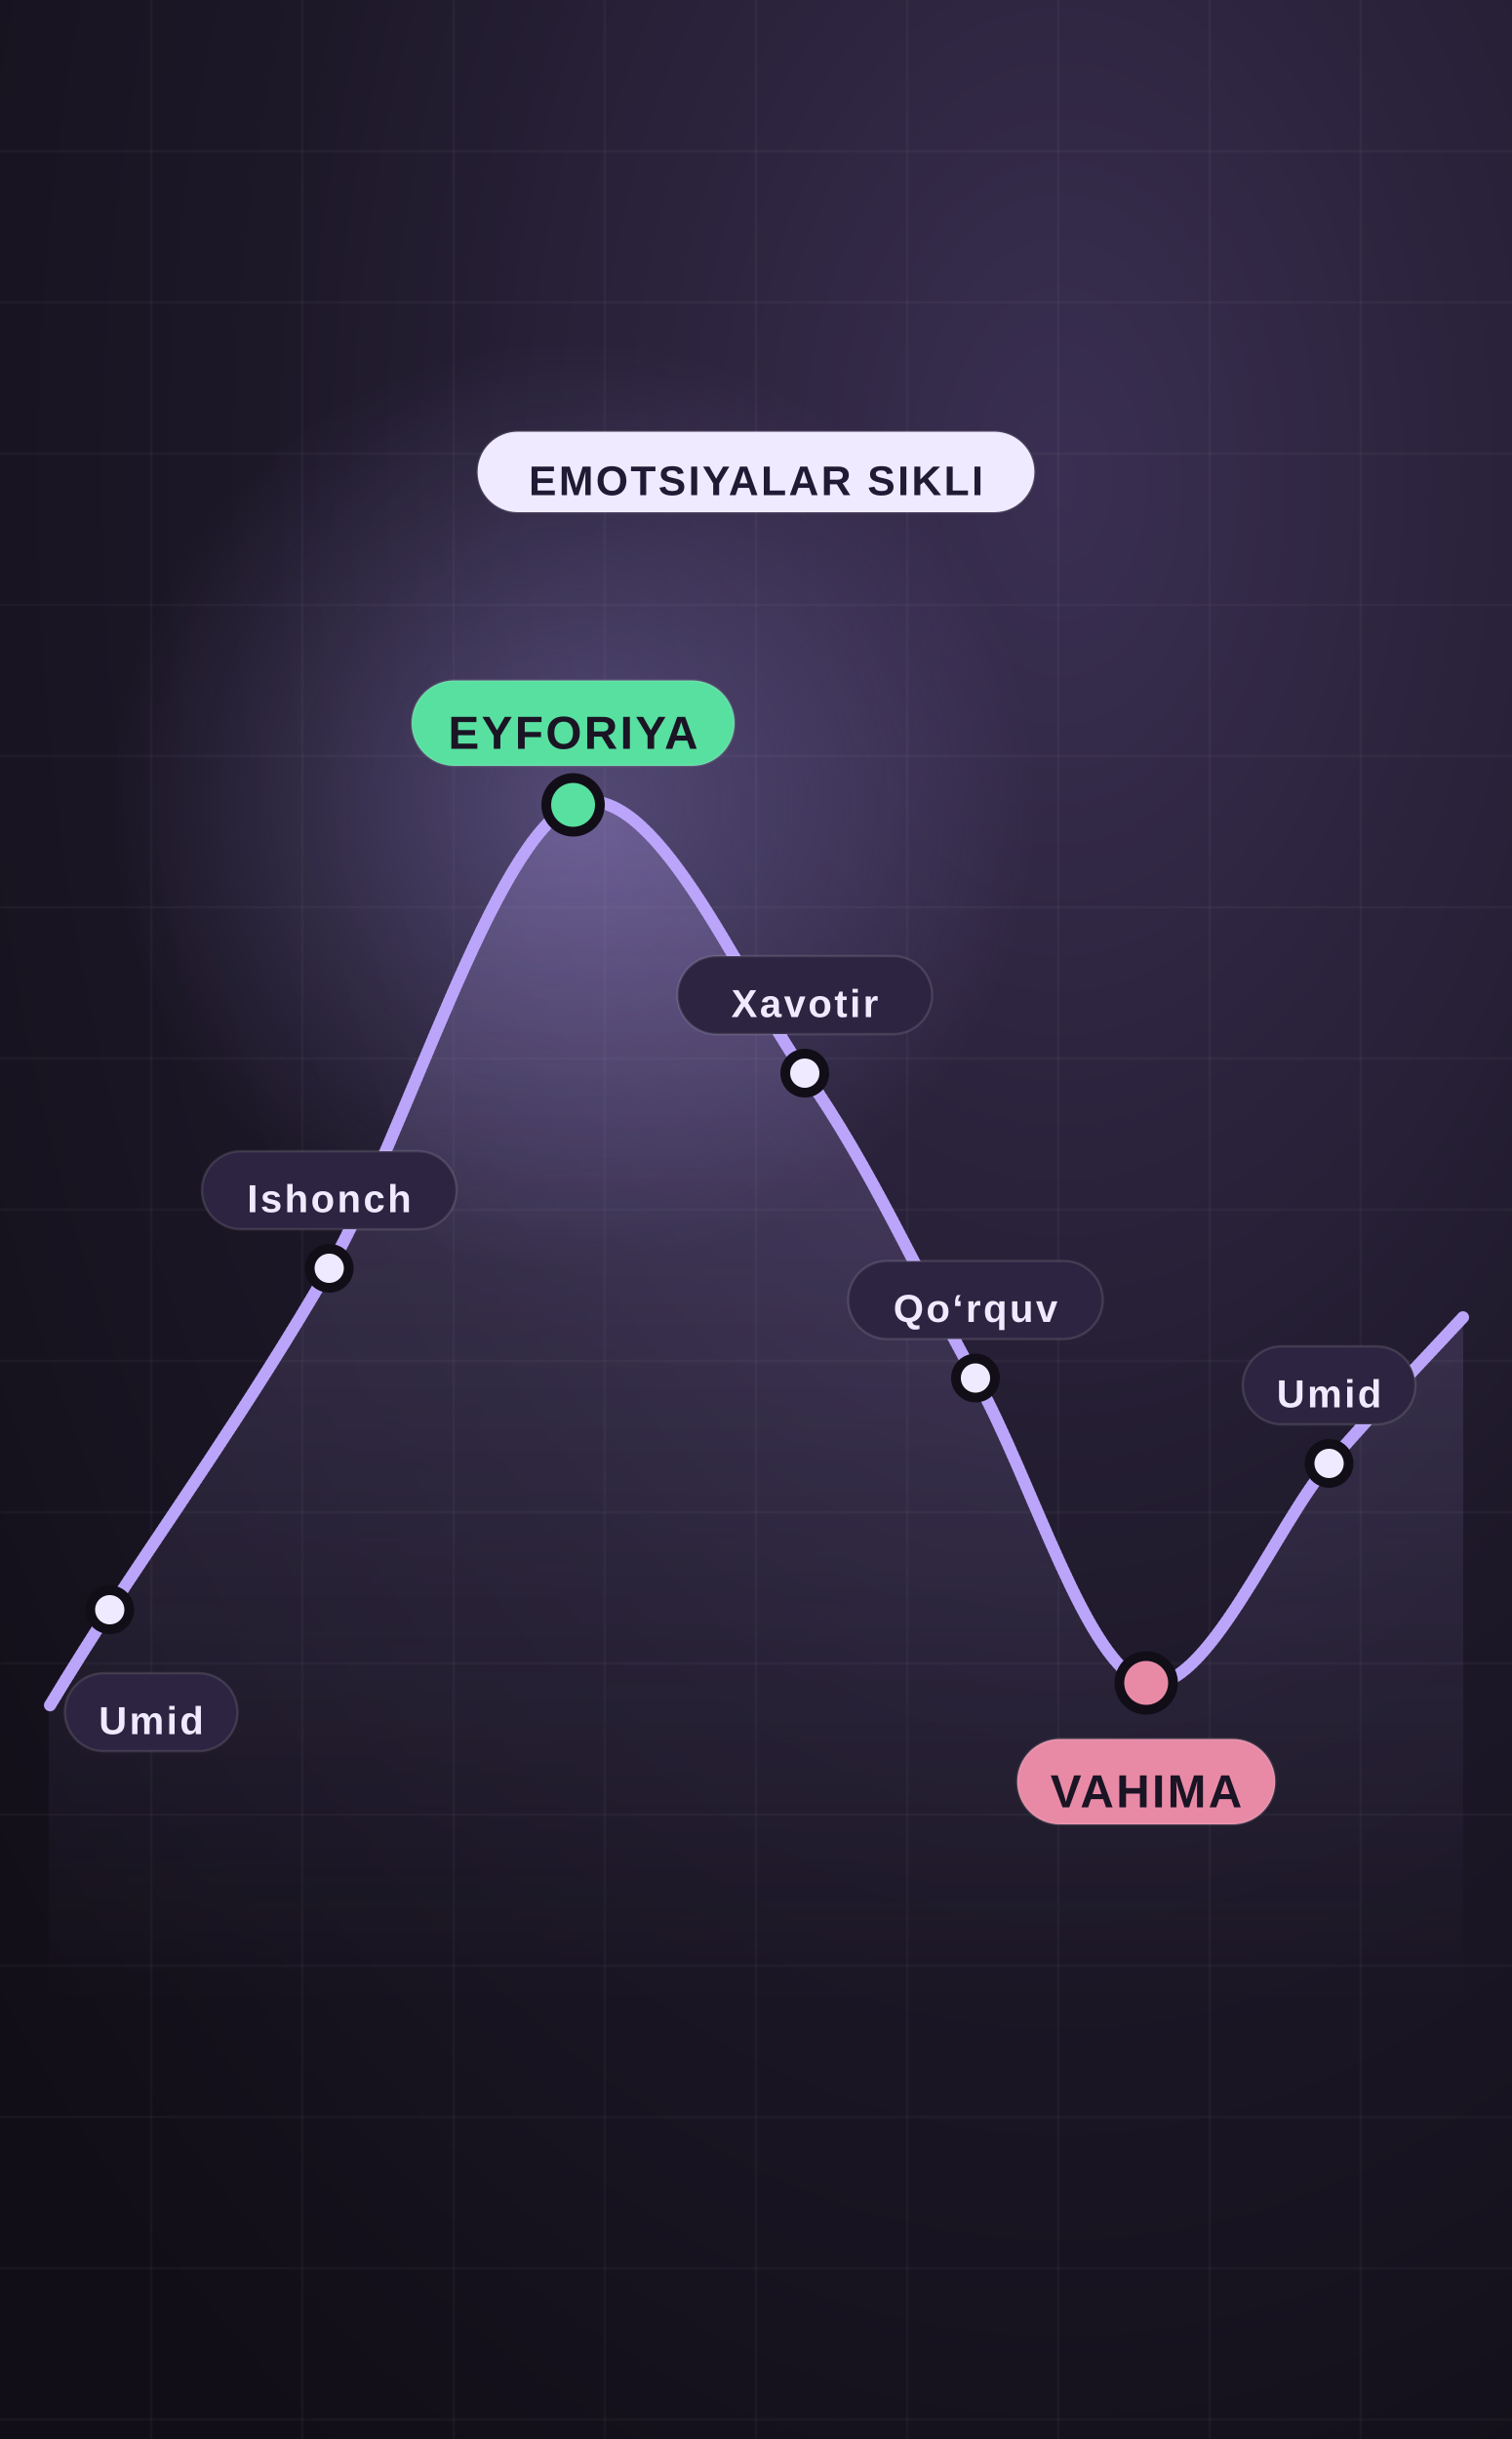
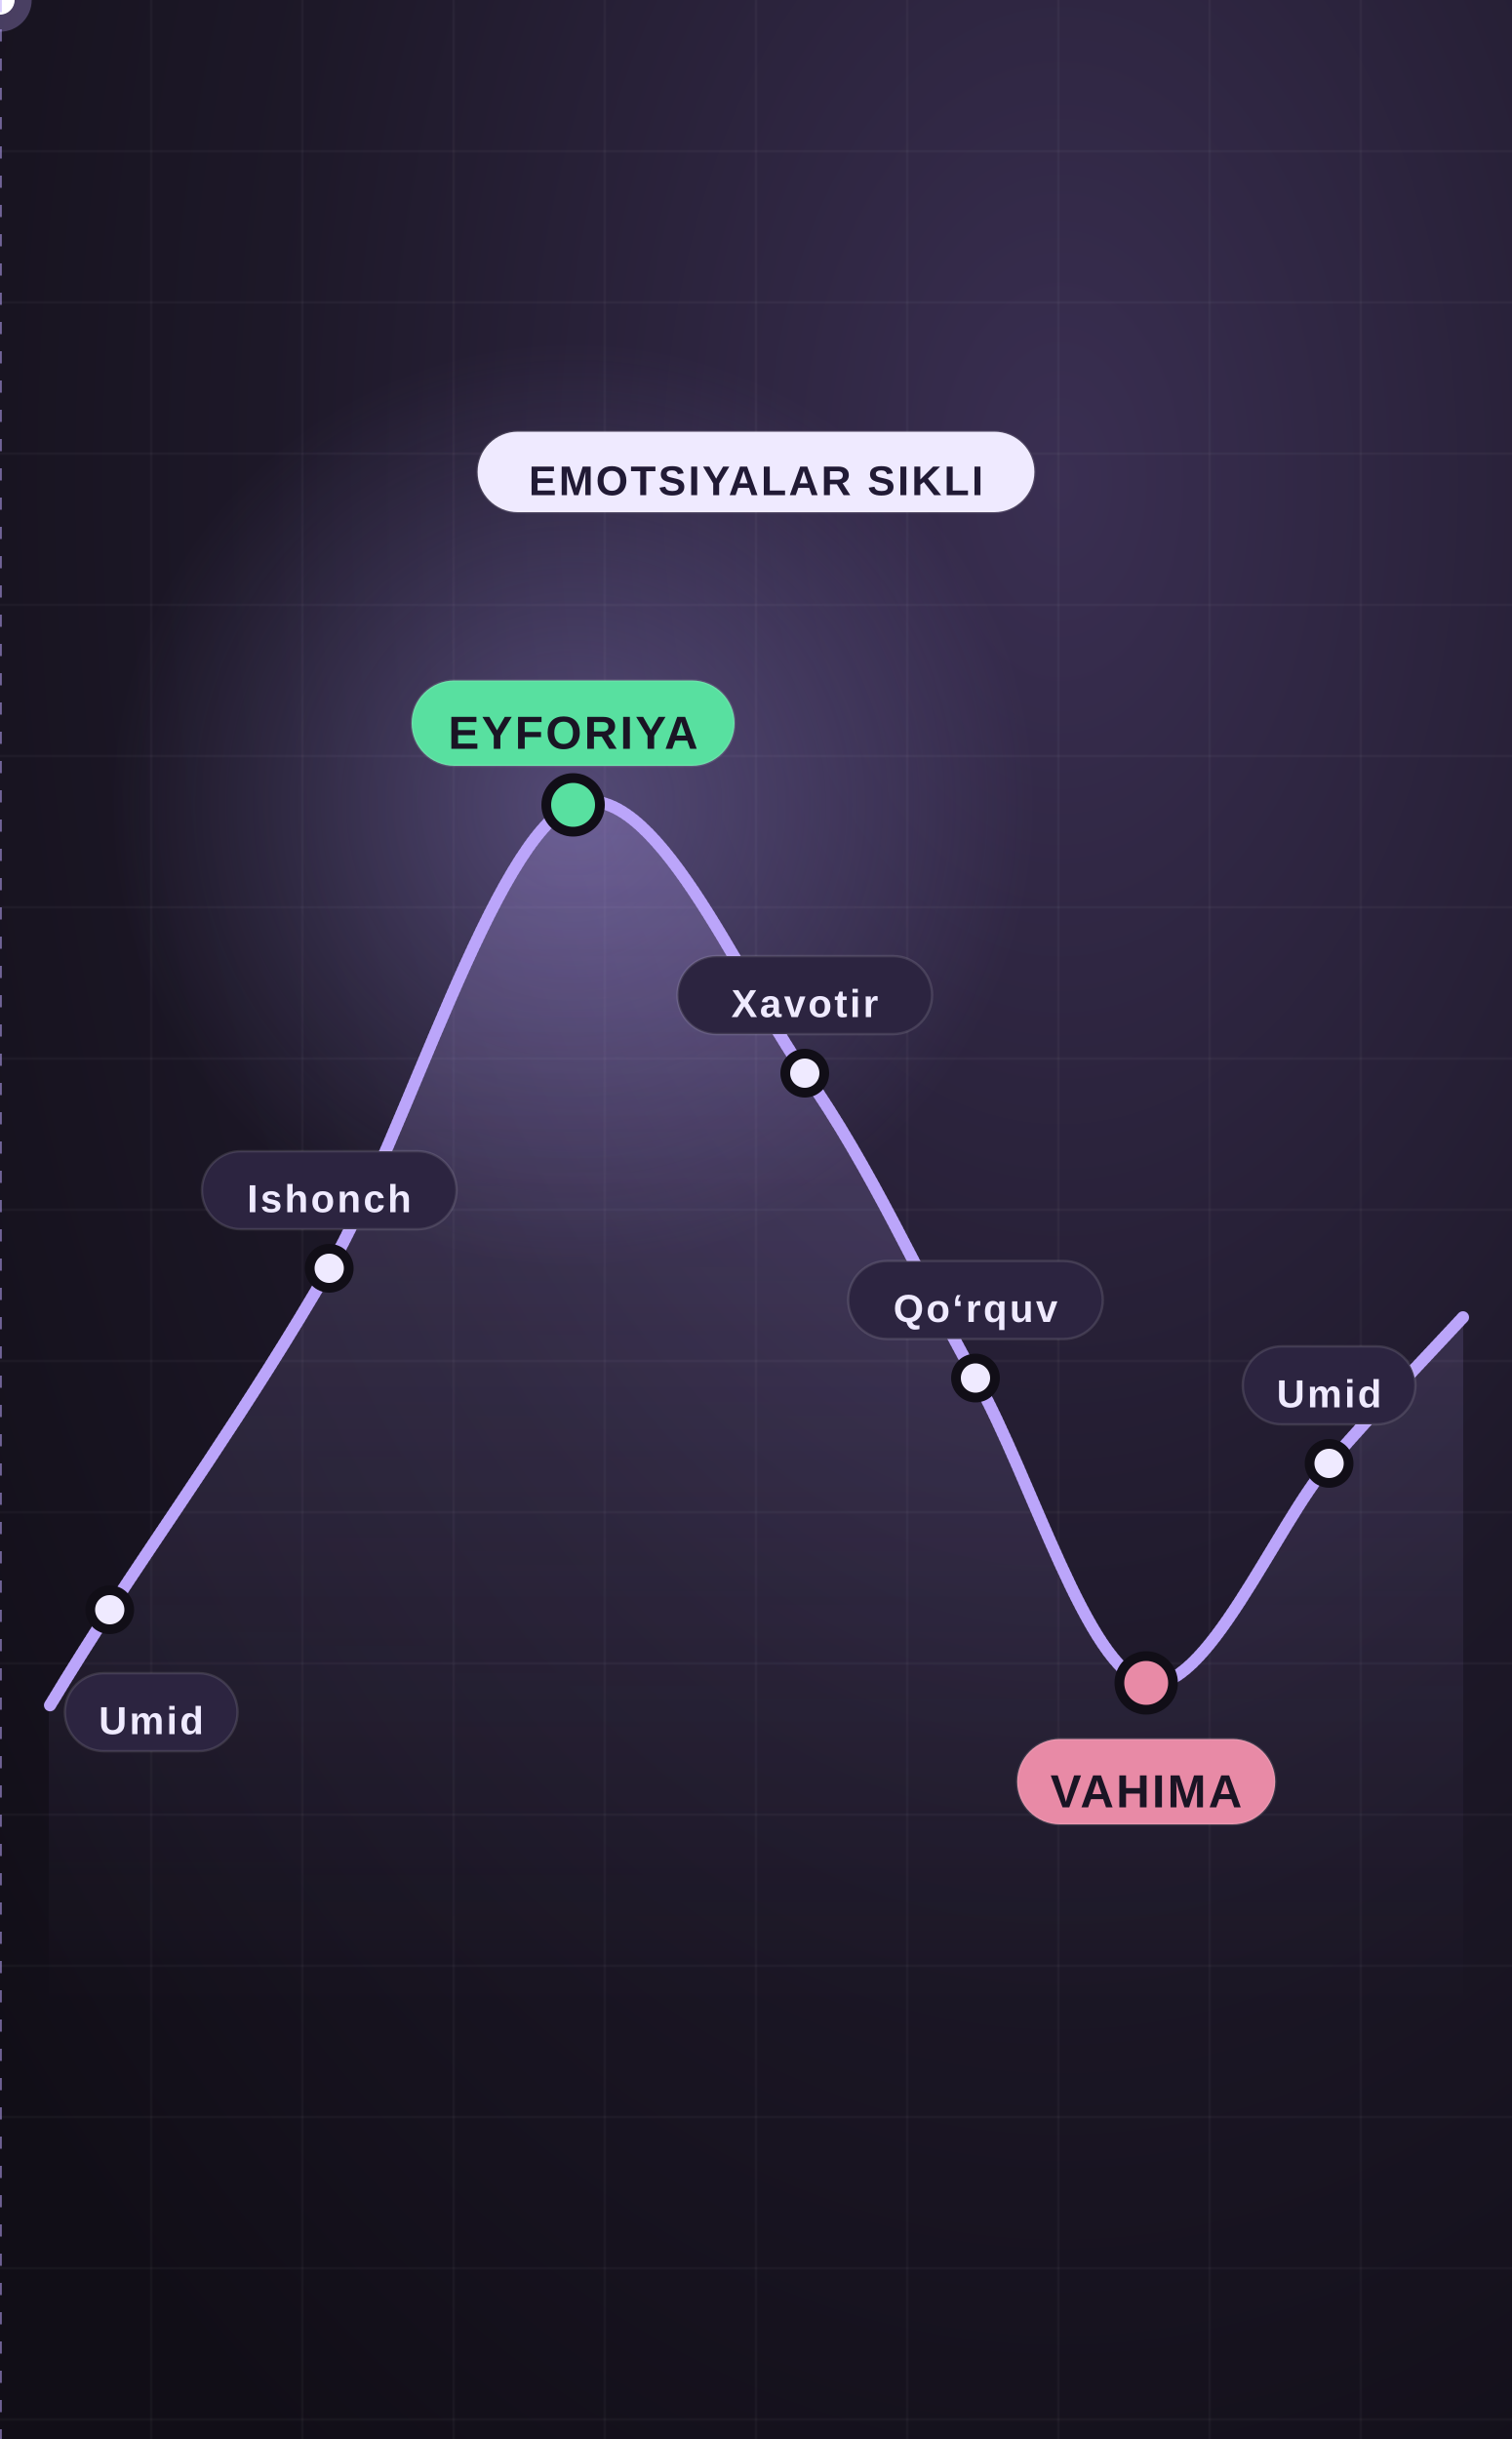
<svg xmlns="http://www.w3.org/2000/svg" width="620" height="1000" viewBox="0 0 620 1000">
  <style>
text{font-family:Arial,Helvetica,"Liberation Sans",sans-serif}
@keyframes grow{from{transform:scaleY(.05);opacity:0}to{transform:none;opacity:1}}
@keyframes live{0%,100%{transform:none}50%{transform:scaleY(1.22)}}
@keyframes flo{0%,100%{transform:translateY(0)}50%{transform:translateY(-6px)}}
@keyframes br{0%,100%{opacity:.7;transform:scale(1)}50%{opacity:1;transform:scale(1.1)}}
@keyframes march{to{stroke-dashoffset:-60}}
@keyframes draw{0%{stroke-dashoffset:1;opacity:1}38%{stroke-dashoffset:0}86%{stroke-dashoffset:0;opacity:1}96%{opacity:0}100%{stroke-dashoffset:1;opacity:0}}
@keyframes bob{0%,100%{transform:none}50%{transform:scaleY(.72)}}
@keyframes dp{0%,100%{transform:scale(1)}50%{transform:scale(1.18)}}
@keyframes hl{0%,100%{opacity:.35}50%{opacity:1}}
@keyframes rin{from{opacity:0;transform:translateX(-18px)}to{opacity:1;transform:none}}
@keyframes bobx{0%,100%{transform:none}50%{transform:scaleX(.78)}}
.row{animation:rin .8s cubic-bezier(.2,.8,.2,1) both}
.barx{transform-box:fill-box;animation:bobx 2.6s ease-in-out infinite}
.cd,.bar,.dot,.glow{transform-box:fill-box}
- .cd{transform-origin:50% 100%;animation:grow .7s cubic-bezier(.2,.8,.2,1) both}
- .cd.live{transform-origin:50% 50%;animation:grow .7s cubic-bezier(.2,.8,.2,1) both,live 1.8s ease-in-out 1.6s infinite}
+ @keyframes wave{0%,100%{transform:none}50%{transform:scaleY(.78)}}
+ .cd{transform-origin:50% 100%;animation:grow .7s cubic-bezier(.2,.8,.2,1) both,wave 2.8s ease-in-out infinite}
+ .cd.live{transform-origin:50% 50%;animation:grow .7s cubic-bezier(.2,.8,.2,1) both,live 1.6s ease-in-out infinite}
+ @keyframes scan{from{transform:translateX(-90px)}to{transform:translateX(710px)}}
+ .scan{animation:scan 6.5s cubic-bezier(.45,0,.55,1) infinite}
.chip{animation:flo 4.5s ease-in-out infinite}
.glow{transform-origin:50% 50%;animation:br 6s ease-in-out infinite}
.dash{animation:march 3.2s linear infinite}
.draw{stroke-dasharray:1;stroke-dashoffset:1;animation:draw 8s cubic-bezier(.4,0,.2,1) .3s infinite}
.bar{transform-origin:50% 100%;animation:bob 2.4s ease-in-out infinite}
.dot{transform-origin:50% 50%;animation:dp 2.2s ease-in-out infinite}
.hl{animation:hl 2.2s ease-in-out infinite}
- @media (prefers-reduced-motion:reduce){*{animation:none!important}.draw{stroke-dasharray:none;stroke-dashoffset:0}}
+ @media (prefers-reduced-motion:reduce){*{animation:none!important}.draw{stroke-dasharray:none;stroke-dashoffset:0}.scan,.mdot{display:none}}
</style>
  <defs>
    <radialGradient id="bg" cx="70%" cy="20%" r="95%">
      <stop offset="0" stop-color="#3a2f52" />
      <stop offset=".55" stop-color="#1d1828" />
      <stop offset="1" stop-color="#110e17" />
    </radialGradient>
    <radialGradient id="glow" cx="50%" cy="50%" r="50%">
      <stop offset="0" stop-color="#a697eb" stop-opacity=".35" />
      <stop offset="1" stop-color="#a697eb" stop-opacity="0" />
    </radialGradient>
+     <linearGradient id="scanG" x1="0" y1="0" x2="1" y2="0">
+       <stop offset="0" stop-color="#bba5fa" stop-opacity="0" />
+       <stop offset="1" stop-color="#bba5fa" stop-opacity=".2" />
+     </linearGradient>
    <linearGradient id="fadeUp" x1="0" y1="0" x2="0" y2="1">
      <stop offset="0" stop-color="#bba5fa" stop-opacity=".35" />
      <stop offset="1" stop-color="#bba5fa" stop-opacity="0" />
    </linearGradient>
  </defs>
  <rect width="620" height="1000" fill="url(#bg)" />
  <line x1="62" y1="0" x2="62" y2="1000" stroke="#fff" stroke-opacity=".035" />
  <line x1="124" y1="0" x2="124" y2="1000" stroke="#fff" stroke-opacity=".035" />
  <line x1="186" y1="0" x2="186" y2="1000" stroke="#fff" stroke-opacity=".035" />
  <line x1="248" y1="0" x2="248" y2="1000" stroke="#fff" stroke-opacity=".035" />
  <line x1="310" y1="0" x2="310" y2="1000" stroke="#fff" stroke-opacity=".035" />
  <line x1="372" y1="0" x2="372" y2="1000" stroke="#fff" stroke-opacity=".035" />
  <line x1="434" y1="0" x2="434" y2="1000" stroke="#fff" stroke-opacity=".035" />
  <line x1="496" y1="0" x2="496" y2="1000" stroke="#fff" stroke-opacity=".035" />
  <line x1="558" y1="0" x2="558" y2="1000" stroke="#fff" stroke-opacity=".035" />
  <line x1="0" y1="62" x2="620" y2="62" stroke="#fff" stroke-opacity=".035" />
  <line x1="0" y1="124" x2="620" y2="124" stroke="#fff" stroke-opacity=".035" />
  <line x1="0" y1="186" x2="620" y2="186" stroke="#fff" stroke-opacity=".035" />
  <line x1="0" y1="248" x2="620" y2="248" stroke="#fff" stroke-opacity=".035" />
  <line x1="0" y1="310" x2="620" y2="310" stroke="#fff" stroke-opacity=".035" />
  <line x1="0" y1="372" x2="620" y2="372" stroke="#fff" stroke-opacity=".035" />
  <line x1="0" y1="434" x2="620" y2="434" stroke="#fff" stroke-opacity=".035" />
  <line x1="0" y1="496" x2="620" y2="496" stroke="#fff" stroke-opacity=".035" />
  <line x1="0" y1="558" x2="620" y2="558" stroke="#fff" stroke-opacity=".035" />
  <line x1="0" y1="620" x2="620" y2="620" stroke="#fff" stroke-opacity=".035" />
  <line x1="0" y1="682" x2="620" y2="682" stroke="#fff" stroke-opacity=".035" />
  <line x1="0" y1="744" x2="620" y2="744" stroke="#fff" stroke-opacity=".035" />
  <line x1="0" y1="806" x2="620" y2="806" stroke="#fff" stroke-opacity=".035" />
  <line x1="0" y1="868" x2="620" y2="868" stroke="#fff" stroke-opacity=".035" />
  <line x1="0" y1="930" x2="620" y2="930" stroke="#fff" stroke-opacity=".035" />
  <line x1="0" y1="992" x2="620" y2="992" stroke="#fff" stroke-opacity=".035" />
  <circle class="glow" cx="235" cy="330" r="190" fill="url(#glow)" />
  <path d="M20 700 C24.2 693.3, 25.8 690.0, 45 660 C64.2 630.0, 103.3 575.0, 135 520 C166.7 465.0, 202.5 343.3, 235 330 C267.5 316.7, 302.5 400.8, 330 440 C357.5 479.2, 376.7 523.3, 400 565 C423.3 606.7, 445.8 684.2, 470 690 C494.2 695.8, 523.3 625.0, 545 600 C566.7 575.0, 590.8 550.0, 600 540 L600 820 L20 820 Z" fill="url(#fadeUp)" opacity=".7" />
  <path class="draw" pathLength="1" d="M20 700 C24.2 693.3, 25.8 690.0, 45 660 C64.2 630.0, 103.3 575.0, 135 520 C166.7 465.0, 202.5 343.3, 235 330 C267.5 316.7, 302.5 400.8, 330 440 C357.5 479.2, 376.7 523.3, 400 565 C423.3 606.7, 445.8 684.2, 470 690 C494.2 695.8, 523.3 625.0, 545 600 C566.7 575.0, 590.8 550.0, 600 540" fill="none" stroke="#bba5fa" stroke-width="5" stroke-linecap="round" />
+   <g class="mdot">
+     <circle r="13" fill="#bba5fa" opacity=".3">
+       <animateMotion dur="5.5s" repeatCount="indefinite" path="M20 700 C24.2 693.3, 25.8 690.0, 45 660 C64.2 630.0, 103.3 575.0, 135 520 C166.7 465.0, 202.5 343.3, 235 330 C267.5 316.7, 302.5 400.8, 330 440 C357.5 479.2, 376.7 523.3, 400 565 C423.3 606.7, 445.8 684.2, 470 690 C494.2 695.8, 523.3 625.0, 545 600 C566.7 575.0, 590.8 550.0, 600 540" />
+     </circle>
+     <circle r="6" fill="#fff">
+       <animateMotion dur="5.5s" repeatCount="indefinite" path="M20 700 C24.2 693.3, 25.8 690.0, 45 660 C64.2 630.0, 103.3 575.0, 135 520 C166.7 465.0, 202.5 343.3, 235 330 C267.5 316.7, 302.5 400.8, 330 440 C357.5 479.2, 376.7 523.3, 400 565 C423.3 606.7, 445.8 684.2, 470 690 C494.2 695.8, 523.3 625.0, 545 600 C566.7 575.0, 590.8 550.0, 600 540" />
+     </circle>
+   </g>
  <circle class="dot" cx="45" cy="660" r="8" fill="#efeaff" stroke="#110e17" stroke-width="4" />
  <g class="chip" style="animation-delay:-3.8s">
    <rect x="26.6" y="686" width="70.8" height="32" rx="16" fill="#2c2440" stroke="#fff" stroke-opacity=".12" />
    <text x="62" y="711" text-anchor="middle" font-size="16" font-weight="700" fill="#efeaff" letter-spacing="1">Umid</text>
  </g>
  <circle class="dot" cx="135" cy="520" r="8" fill="#efeaff" stroke="#110e17" stroke-width="4" />
  <g class="chip" style="animation-delay:-2.7s">
    <rect x="82.8" y="472" width="104.4" height="32" rx="16" fill="#2c2440" stroke="#fff" stroke-opacity=".12" />
    <text x="135" y="497" text-anchor="middle" font-size="16" font-weight="700" fill="#efeaff" letter-spacing="1">Ishonch</text>
  </g>
  <circle class="dot" cx="235" cy="330" r="11" fill="#58e0a0" stroke="#110e17" stroke-width="4" />
  <g class="chip" style="animation-delay:-3.7s">
    <rect x="168.8" y="279" width="132.4" height="35" rx="17.5" fill="#58e0a0" stroke="#fff" stroke-opacity=".12" />
    <text x="235" y="307" text-anchor="middle" font-size="19" font-weight="700" fill="#1a1424" letter-spacing="1">EYFORIYA</text>
  </g>
  <circle class="dot" cx="330" cy="440" r="8" fill="#efeaff" stroke="#110e17" stroke-width="4" />
  <g class="chip" style="animation-delay:-3.2s">
    <rect x="277.8" y="392" width="104.4" height="32" rx="16" fill="#2c2440" stroke="#fff" stroke-opacity=".12" />
    <text x="330" y="417" text-anchor="middle" font-size="16" font-weight="700" fill="#efeaff" letter-spacing="1">Xavotir</text>
  </g>
  <circle class="dot" cx="400" cy="565" r="8" fill="#efeaff" stroke="#110e17" stroke-width="4" />
  <g class="chip" style="animation-delay:-1.7s">
    <rect x="347.8" y="517" width="104.4" height="32" rx="16" fill="#2c2440" stroke="#fff" stroke-opacity=".12" />
    <text x="400" y="542" text-anchor="middle" font-size="16" font-weight="700" fill="#efeaff" letter-spacing="1">Qo‘rquv</text>
  </g>
  <circle class="dot" cx="470" cy="690" r="11" fill="#e88aa6" stroke="#110e17" stroke-width="4" />
  <g class="chip" style="animation-delay:-2.4s">
    <rect x="417.1" y="713" width="105.8" height="35" rx="17.5" fill="#e88aa6" stroke="#fff" stroke-opacity=".12" />
    <text x="470" y="741" text-anchor="middle" font-size="19" font-weight="700" fill="#1a1424" letter-spacing="1">VAHIMA</text>
  </g>
  <circle class="dot" cx="545" cy="600" r="8" fill="#efeaff" stroke="#110e17" stroke-width="4" />
  <g class="chip" style="animation-delay:-1.7s">
    <rect x="509.6" y="552" width="70.8" height="32" rx="16" fill="#2c2440" stroke="#fff" stroke-opacity=".12" />
    <text x="545" y="577" text-anchor="middle" font-size="16" font-weight="700" fill="#efeaff" letter-spacing="1">Umid</text>
  </g>
  <g class="chip" style="animation-delay:-1s">
    <rect x="195.85" y="177" width="228.3" height="33" rx="16.5" fill="#efeaff" stroke="#fff" stroke-opacity=".12" />
    <text x="310" y="203" text-anchor="middle" font-size="17" font-weight="700" fill="#211a35" letter-spacing="1">EMOTSIYALAR SIKLI</text>
  </g>
+   <g class="scan">
+     <rect x="-70" y="0" width="70" height="1000" fill="url(#scanG)" />
+     <line x1="0" y1="0" x2="0" y2="1000" stroke="#bba5fa" stroke-opacity=".55" stroke-width="1.5" stroke-dasharray="5 7" />
+   </g>
</svg>
